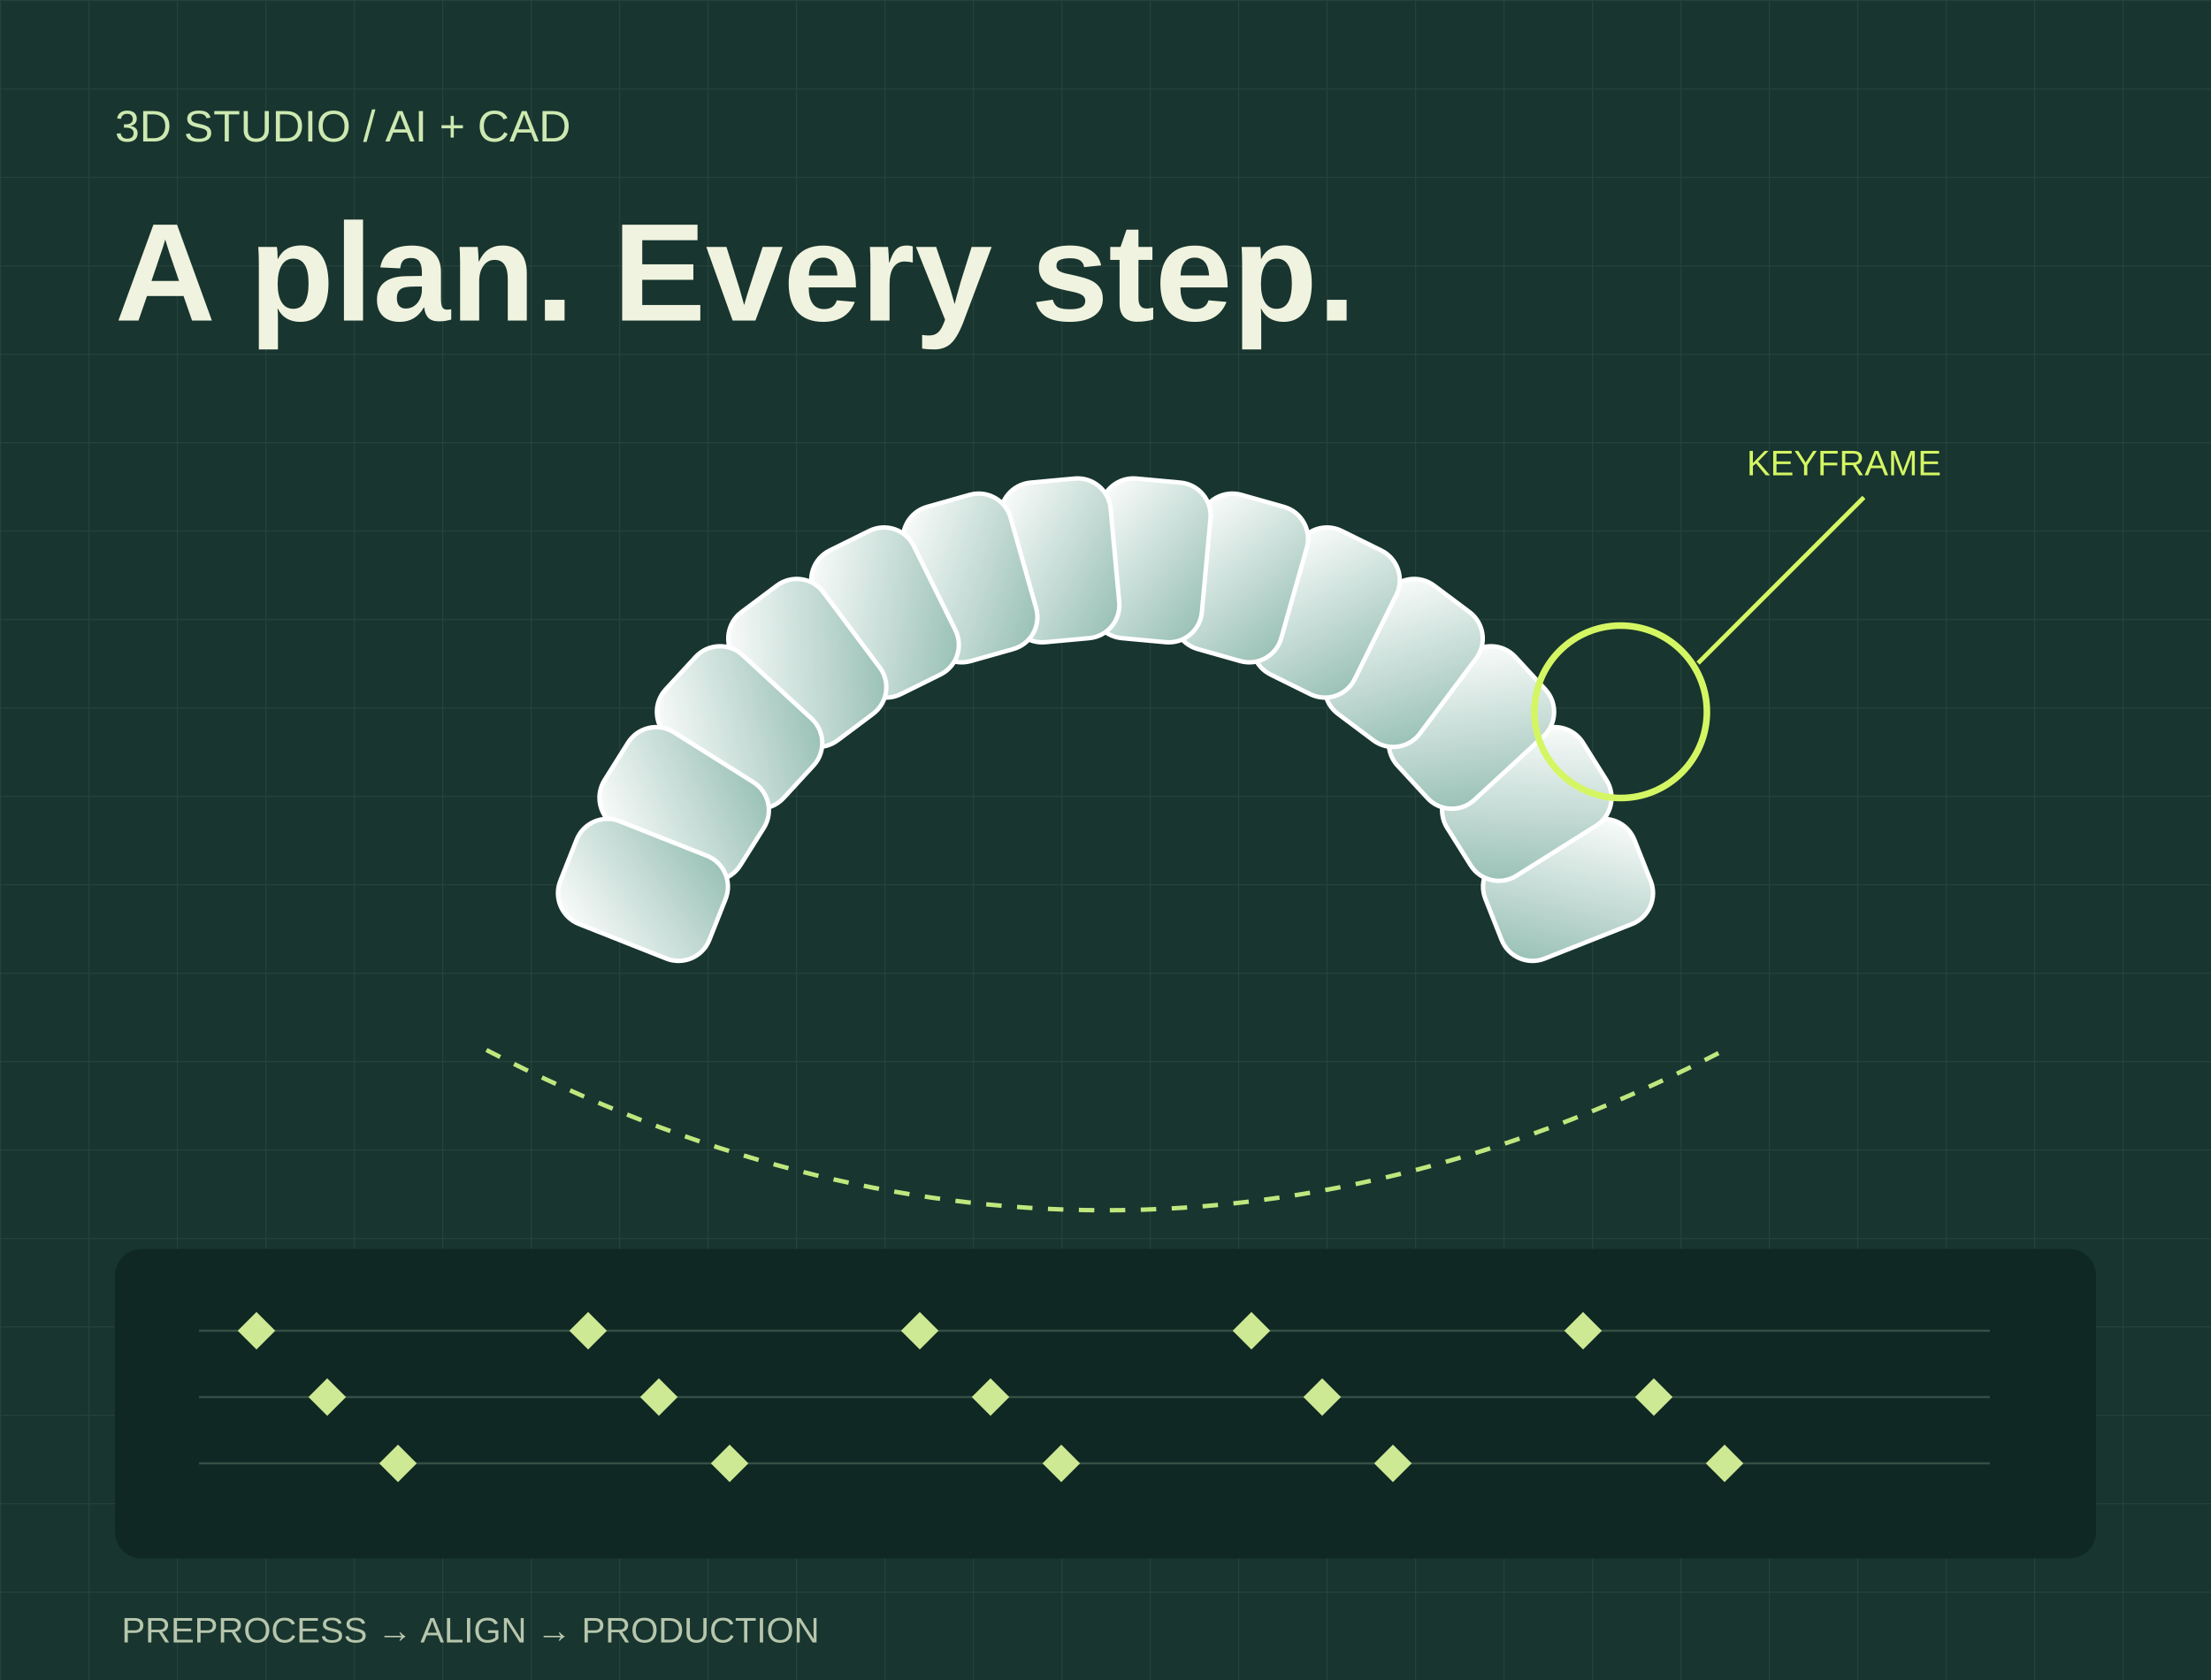
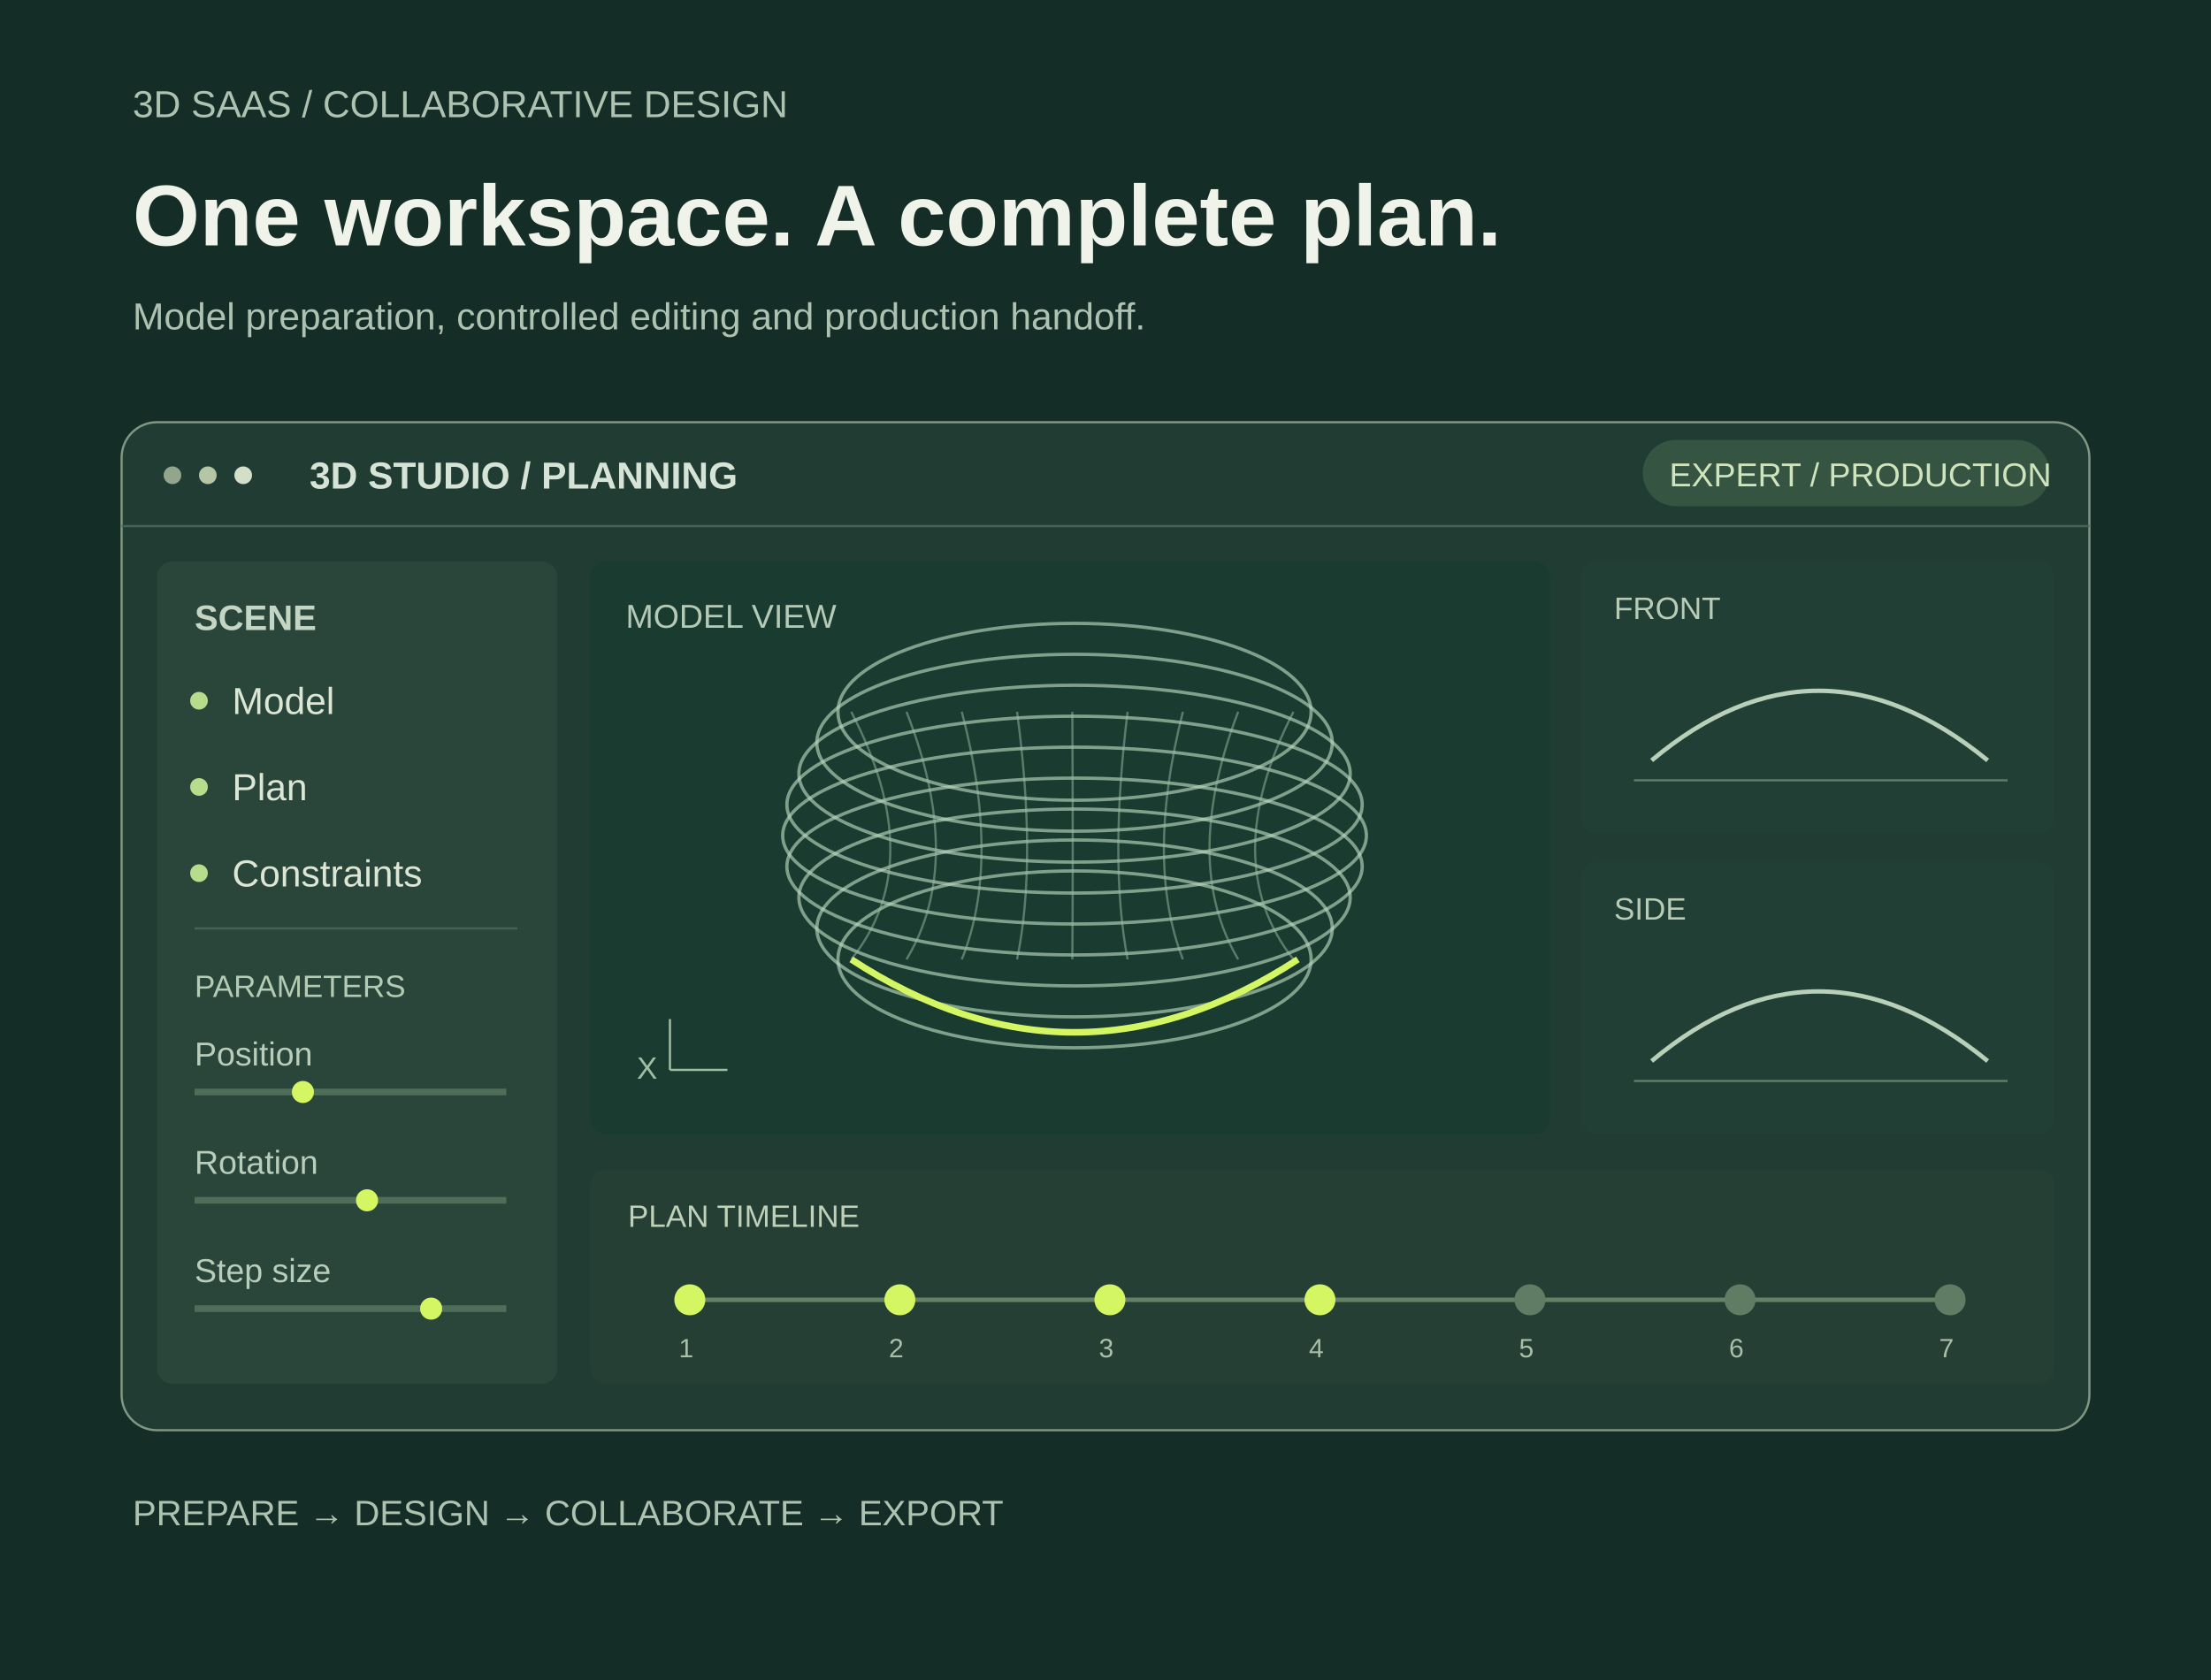
- <svg xmlns="http://www.w3.org/2000/svg" width="1000" height="760" viewBox="0 0 1000 760">
+ <svg xmlns="http://www.w3.org/2000/svg" width="1000" height="760" viewBox="0 0 1000 760" role="img">
  <defs>
-     <linearGradient id="tooth" x2="1" y2="1">
-       <stop stop-color="#fff" />
-       <stop offset="1" stop-color="#93bdb1" />
+     <linearGradient id="surface" x2="0.8" y2="1">
+       <stop stop-color="#e7f2df" />
+       <stop offset=".5" stop-color="#779a88" />
+       <stop offset="1" stop-color="#2f5a4c" />
    </linearGradient>
-     <pattern id="grid" width="40" height="40" patternUnits="userSpaceOnUse">
-       <path d="M40 0H0V40" fill="none" stroke="#ffffff" stroke-opacity=".07" />
-     </pattern>
+     <radialGradient id="image">
+       <stop stop-color="#afb8b1" />
+       <stop offset=".65" stop-color="#65766b" />
+       <stop offset="1" stop-color="#26382e" />
+     </radialGradient>
+     <marker id="arrow" markerWidth="8" markerHeight="8" refX="6" refY="3" orient="auto">
+       <path d="M0 0L6 3L0 6" fill="none" stroke="#748776" stroke-width="1.3" />
+     </marker>
  </defs>
-   <rect width="1000" height="760" fill="#18352f" />
-   <rect width="1000" height="760" fill="url(#grid)" />
-   <g font-family="Arial,sans-serif">
-     <text x="52" y="64" font-size="20" fill="#cde9b1">3D STUDIO / AI + CAD</text>
-     <text x="52" y="145" font-size="63" fill="#f0f3df" font-weight="700">A plan. Every step.</text>
-     <rect x="684.2" y="366.32" width="50.0" height="72.5" rx="15.0" fill="url(#tooth)" stroke="#ffffff" stroke-width="2" transform="rotate(68.4 709.1997 402.5704)" />
-     <rect x="665.554" y="327.462" width="50.0" height="72.5" rx="15.0" fill="url(#tooth)" stroke="#ffffff" stroke-width="2" transform="rotate(57.87692 690.5543 363.7118)" />
-     <rect x="640.499" y="292.851" width="50.0" height="72.5" rx="15.0" fill="url(#tooth)" stroke="#ffffff" stroke-width="2" transform="rotate(47.35385 665.4991 329.1012)" />
-     <rect x="609.877" y="263.653" width="50.0" height="72.5" rx="15.0" fill="url(#tooth)" stroke="#ffffff" stroke-width="2" transform="rotate(36.83077 634.877 299.9027)" />
-     <rect x="574.718" y="240.849" width="50.0" height="72.5" rx="15.0" fill="url(#tooth)" stroke="#ffffff" stroke-width="2" transform="rotate(26.30769 599.7181 277.0986)" />
-     <rect x="536.205" y="225.206" width="50.0" height="72.5" rx="15.0" fill="url(#tooth)" stroke="#ffffff" stroke-width="2" transform="rotate(15.78462 561.2049 261.4559)" />
-     <rect x="495.633" y="217.251" width="50.0" height="72.5" rx="15.0" fill="url(#tooth)" stroke="#ffffff" stroke-width="2" transform="rotate(5.261538 520.633 253.5007)" />
-     <rect x="454.367" y="217.251" width="50.0" height="72.5" rx="15.0" fill="url(#tooth)" stroke="#ffffff" stroke-width="2" transform="rotate(-5.261538 479.367 253.5007)" />
-     <rect x="413.795" y="225.206" width="50.0" height="72.5" rx="15.0" fill="url(#tooth)" stroke="#ffffff" stroke-width="2" transform="rotate(-15.78462 438.7951 261.4559)" />
-     <rect x="375.282" y="240.849" width="50.0" height="72.5" rx="15.0" fill="url(#tooth)" stroke="#ffffff" stroke-width="2" transform="rotate(-26.30769 400.2819 277.0986)" />
-     <rect x="340.123" y="263.653" width="50.0" height="72.5" rx="15.0" fill="url(#tooth)" stroke="#ffffff" stroke-width="2" transform="rotate(-36.83077 365.123 299.9027)" />
-     <rect x="309.501" y="292.851" width="50.0" height="72.5" rx="15.0" fill="url(#tooth)" stroke="#ffffff" stroke-width="2" transform="rotate(-47.35385 334.5009 329.1012)" />
-     <rect x="284.446" y="327.462" width="50.0" height="72.5" rx="15.0" fill="url(#tooth)" stroke="#ffffff" stroke-width="2" transform="rotate(-57.87692 309.4457 363.7118)" />
-     <rect x="265.8" y="366.32" width="50.0" height="72.5" rx="15.0" fill="url(#tooth)" stroke="#ffffff" stroke-width="2" transform="rotate(-68.4 290.8003 402.5704)" />
-     <path d="M220 475Q500 620 780 475" fill="none" stroke="#bfe77e" stroke-width="2" stroke-dasharray="7 7" />
-     <circle cx="733" cy="322" r="39" fill="none" stroke="#d4f663" stroke-width="3" />
-     <path d="M768 300l75-75" stroke="#d4f663" stroke-width="2" />
-     <text x="790" y="215" font-size="16" fill="#d4f663">KEYFRAME</text>
-     <rect x="52" y="565" width="896" height="140" rx="12" fill="#0f2824" />
-     <path d="M90 602H900" stroke="#728a77" stroke-opacity=".4" />
-     <rect x="110" y="596" width="12" height="12" transform="rotate(45 116 602)" fill="#cde993" />
-     <rect x="260" y="596" width="12" height="12" transform="rotate(45 266 602)" fill="#cde993" />
-     <rect x="410" y="596" width="12" height="12" transform="rotate(45 416 602)" fill="#cde993" />
-     <rect x="560" y="596" width="12" height="12" transform="rotate(45 566 602)" fill="#cde993" />
-     <rect x="710" y="596" width="12" height="12" transform="rotate(45 716 602)" fill="#cde993" />
-     <path d="M90 632H900" stroke="#728a77" stroke-opacity=".4" />
-     <rect x="142" y="626" width="12" height="12" transform="rotate(45 148 632)" fill="#cde993" />
-     <rect x="292" y="626" width="12" height="12" transform="rotate(45 298 632)" fill="#cde993" />
-     <rect x="442" y="626" width="12" height="12" transform="rotate(45 448 632)" fill="#cde993" />
-     <rect x="592" y="626" width="12" height="12" transform="rotate(45 598 632)" fill="#cde993" />
-     <rect x="742" y="626" width="12" height="12" transform="rotate(45 748 632)" fill="#cde993" />
-     <path d="M90 662H900" stroke="#728a77" stroke-opacity=".4" />
-     <rect x="174" y="656" width="12" height="12" transform="rotate(45 180 662)" fill="#cde993" />
-     <rect x="324" y="656" width="12" height="12" transform="rotate(45 330 662)" fill="#cde993" />
-     <rect x="474" y="656" width="12" height="12" transform="rotate(45 480 662)" fill="#cde993" />
-     <rect x="624" y="656" width="12" height="12" transform="rotate(45 630 662)" fill="#cde993" />
-     <rect x="774" y="656" width="12" height="12" transform="rotate(45 780 662)" fill="#cde993" />
-     <text x="55" y="743" font-size="16" fill="#b7c6ac">PREPROCESS → ALIGN → PRODUCTION</text>
+   <rect width="1000" height="760" fill="#142e27" />
+   <g font-family="Arial, sans-serif">
+     <text x="60" y="53" font-size="17" fill="#aec2b2" font-weight="400">3D SAAS / COLLABORATIVE DESIGN</text>
+     <text x="60" y="111" font-size="39" fill="#eff3e9" font-weight="700">One workspace. A complete plan.</text>
+     <text x="60" y="149" font-size="17" fill="#aec2b2" font-weight="400">Model preparation, controlled editing and production handoff.</text>
+     <rect x="55" y="191" width="890" height="456" rx="16" fill="#203c33" stroke="#819785" />
+     <path d="M55 238L945 238" fill="none" stroke="#476556" stroke-width="1" stroke-dasharray="" />
+     <circle cx="78" cy="215" r="4" fill="#93a68d" stroke="none" />
+     <circle cx="94" cy="215" r="4" fill="#b5c5a5" stroke="none" />
+     <circle cx="110" cy="215" r="4" fill="#d4dfca" stroke="none" />
+     <text x="140" y="221" font-size="17" fill="#d5e4d6" font-weight="600">3D STUDIO / PLANNING</text>
+     <text x="785" y="221" font-size="14" fill="#d5e4d6" font-weight="400">CONCEPT VIEW</text>
+     <rect x="71" y="254" width="181" height="372" rx="7" fill="#2a463b" stroke="none" />
+     <text x="88" y="285" font-size="16" fill="#c4d5c3" font-weight="600">SCENE</text>
+     <circle cx="90" cy="317" r="4" fill="#b7dc8c" stroke="none" />
+     <text x="105" y="323" font-size="17" fill="#dce6d5" font-weight="400">Model</text>
+     <circle cx="90" cy="356" r="4" fill="#b7dc8c" stroke="none" />
+     <text x="105" y="362" font-size="17" fill="#dce6d5" font-weight="400">Plan</text>
+     <circle cx="90" cy="395" r="4" fill="#b7dc8c" stroke="none" />
+     <text x="105" y="401" font-size="17" fill="#dce6d5" font-weight="400">Constraints</text>
+     <path d="M88 420L234 420" fill="none" stroke="#456252" stroke-width="1" stroke-dasharray="" />
+     <text x="88" y="451" font-size="14" fill="#b4cbb3" font-weight="400">PARAMETERS</text>
+     <text x="88" y="482" font-size="15" fill="#b9cdbb" font-weight="400">Position</text>
+     <path d="M88 494L229 494" fill="none" stroke="#4e6e5a" stroke-width="3" stroke-dasharray="" />
+     <circle cx="137" cy="494" r="5" fill="#d4f663" stroke="none" />
+     <text x="88" y="531" font-size="15" fill="#b9cdbb" font-weight="400">Rotation</text>
+     <path d="M88 543L229 543" fill="none" stroke="#4e6e5a" stroke-width="3" stroke-dasharray="" />
+     <circle cx="166" cy="543" r="5" fill="#d4f663" stroke="none" />
+     <text x="88" y="580" font-size="15" fill="#b9cdbb" font-weight="400">Step size</text>
+     <path d="M88 592L229 592" fill="none" stroke="#4e6e5a" stroke-width="3" stroke-dasharray="" />
+     <circle cx="195" cy="592" r="5" fill="#d4f663" stroke="none" />
+     <rect x="267" y="254" width="434" height="259" rx="7" fill="#193b30" stroke="none" />
+     <text x="283" y="284" font-size="15" fill="#b5c9b7" font-weight="400">MODEL VIEW</text>
+     <ellipse cx="486" cy="322" rx="107.0" ry="40" fill="none" stroke="#b9d6bd" stroke-opacity=".65" stroke-width="1.5" />
+     <ellipse cx="486" cy="336" rx="116.567" ry="40" fill="none" stroke="#b9d6bd" stroke-opacity=".65" stroke-width="1.5" />
+     <ellipse cx="486" cy="350" rx="124.678" ry="40" fill="none" stroke="#b9d6bd" stroke-opacity=".65" stroke-width="1.5" />
+     <ellipse cx="486" cy="364" rx="130.097" ry="40" fill="none" stroke="#b9d6bd" stroke-opacity=".65" stroke-width="1.5" />
+     <ellipse cx="486" cy="378" rx="132.0" ry="40" fill="none" stroke="#b9d6bd" stroke-opacity=".65" stroke-width="1.5" />
+     <ellipse cx="486" cy="392" rx="130.097" ry="40" fill="none" stroke="#b9d6bd" stroke-opacity=".65" stroke-width="1.5" />
+     <ellipse cx="486" cy="406" rx="124.678" ry="40" fill="none" stroke="#b9d6bd" stroke-opacity=".65" stroke-width="1.5" />
+     <ellipse cx="486" cy="420" rx="116.567" ry="40" fill="none" stroke="#b9d6bd" stroke-opacity=".65" stroke-width="1.5" />
+     <ellipse cx="486" cy="434" rx="107.0" ry="40" fill="none" stroke="#b9d6bd" stroke-opacity=".65" stroke-width="1.5" />
+     <path d="M385 322Q420.35 390 385 434" fill="none" stroke="#99bda6" stroke-width="1" opacity=".5" />
+     <path d="M410 322Q436.6 390 410 434" fill="none" stroke="#99bda6" stroke-width="1" opacity=".5" />
+     <path d="M435 322Q452.85 390 435 434" fill="none" stroke="#99bda6" stroke-width="1" opacity=".5" />
+     <path d="M460 322Q469.1 390 460 434" fill="none" stroke="#99bda6" stroke-width="1" opacity=".5" />
+     <path d="M485 322Q485.35 390 485 434" fill="none" stroke="#99bda6" stroke-width="1" opacity=".5" />
+     <path d="M510 322Q501.6 390 510 434" fill="none" stroke="#99bda6" stroke-width="1" opacity=".5" />
+     <path d="M535 322Q517.85 390 535 434" fill="none" stroke="#99bda6" stroke-width="1" opacity=".5" />
+     <path d="M560 322Q534.1 390 560 434" fill="none" stroke="#99bda6" stroke-width="1" opacity=".5" />
+     <path d="M585 322Q550.35 390 585 434" fill="none" stroke="#99bda6" stroke-width="1" opacity=".5" />
+     <path d="M385 434Q486 500 587 434" fill="none" stroke="#d4f663" stroke-width="3" />
+     <text x="288" y="488" font-size="14" fill="#a1bca5" font-weight="400">X</text>
+     <path d="M303 484L329 484" fill="none" stroke="#a1bca5" stroke-width="1" stroke-dasharray="" />
+     <path d="M303 484L303 461" fill="none" stroke="#a1bca5" stroke-width="1" stroke-dasharray="" />
+     <rect x="715" y="254" width="214" height="123" rx="7" fill="#213f34" stroke="none" />
+     <text x="730" y="280" font-size="14" fill="#b8cbb6" font-weight="400">FRONT</text>
+     <path d="M747 344Q822 281 899 344" fill="none" stroke="#b8d0b9" stroke-width="2" />
+     <path d="M739 353L908 353" fill="none" stroke="#607c65" stroke-width="1" stroke-dasharray="" />
+     <rect x="715" y="390" width="214" height="123" rx="7" fill="#213f34" stroke="none" />
+     <text x="730" y="416" font-size="14" fill="#b8cbb6" font-weight="400">SIDE</text>
+     <path d="M747 480Q822 417 899 480" fill="none" stroke="#b8d0b9" stroke-width="2" />
+     <path d="M739 489L908 489" fill="none" stroke="#607c65" stroke-width="1" stroke-dasharray="" />
+     <rect x="267" y="529" width="662" height="97" rx="7" fill="#263f35" stroke="none" />
+     <text x="284" y="555" font-size="14" fill="#c0d1b9" font-weight="400">PLAN TIMELINE</text>
+     <path d="M312 588L885 588" fill="none" stroke="#658166" stroke-width="2" stroke-dasharray="" />
+     <circle cx="312" cy="588" r="7" fill="#d4f663" stroke="none" />
+     <text x="307" y="614" font-size="12" fill="#a8c0a7" font-weight="400">1</text>
+     <circle cx="407" cy="588" r="7" fill="#d4f663" stroke="none" />
+     <text x="402" y="614" font-size="12" fill="#a8c0a7" font-weight="400">2</text>
+     <circle cx="502" cy="588" r="7" fill="#d4f663" stroke="none" />
+     <text x="497" y="614" font-size="12" fill="#a8c0a7" font-weight="400">3</text>
+     <circle cx="597" cy="588" r="7" fill="#d4f663" stroke="none" />
+     <text x="592" y="614" font-size="12" fill="#a8c0a7" font-weight="400">4</text>
+     <circle cx="692" cy="588" r="7" fill="#607c64" stroke="none" />
+     <text x="687" y="614" font-size="12" fill="#a8c0a7" font-weight="400">5</text>
+     <circle cx="787" cy="588" r="7" fill="#607c64" stroke="none" />
+     <text x="782" y="614" font-size="12" fill="#a8c0a7" font-weight="400">6</text>
+     <circle cx="882" cy="588" r="7" fill="#607c64" stroke="none" />
+     <text x="877" y="614" font-size="12" fill="#a8c0a7" font-weight="400">7</text>
+     <rect x="743" y="199" width="184" height="30" rx="15" fill="#365442" stroke="none" />
+     <text x="755" y="220" font-size="15" fill="#cfe3bd" font-weight="400">EXPERT / PRODUCTION</text>
+     <text x="60" y="690" font-size="16" fill="#aec2b2" font-weight="400">PREPARE → DESIGN → COLLABORATE → EXPORT</text>
  </g>
</svg>
